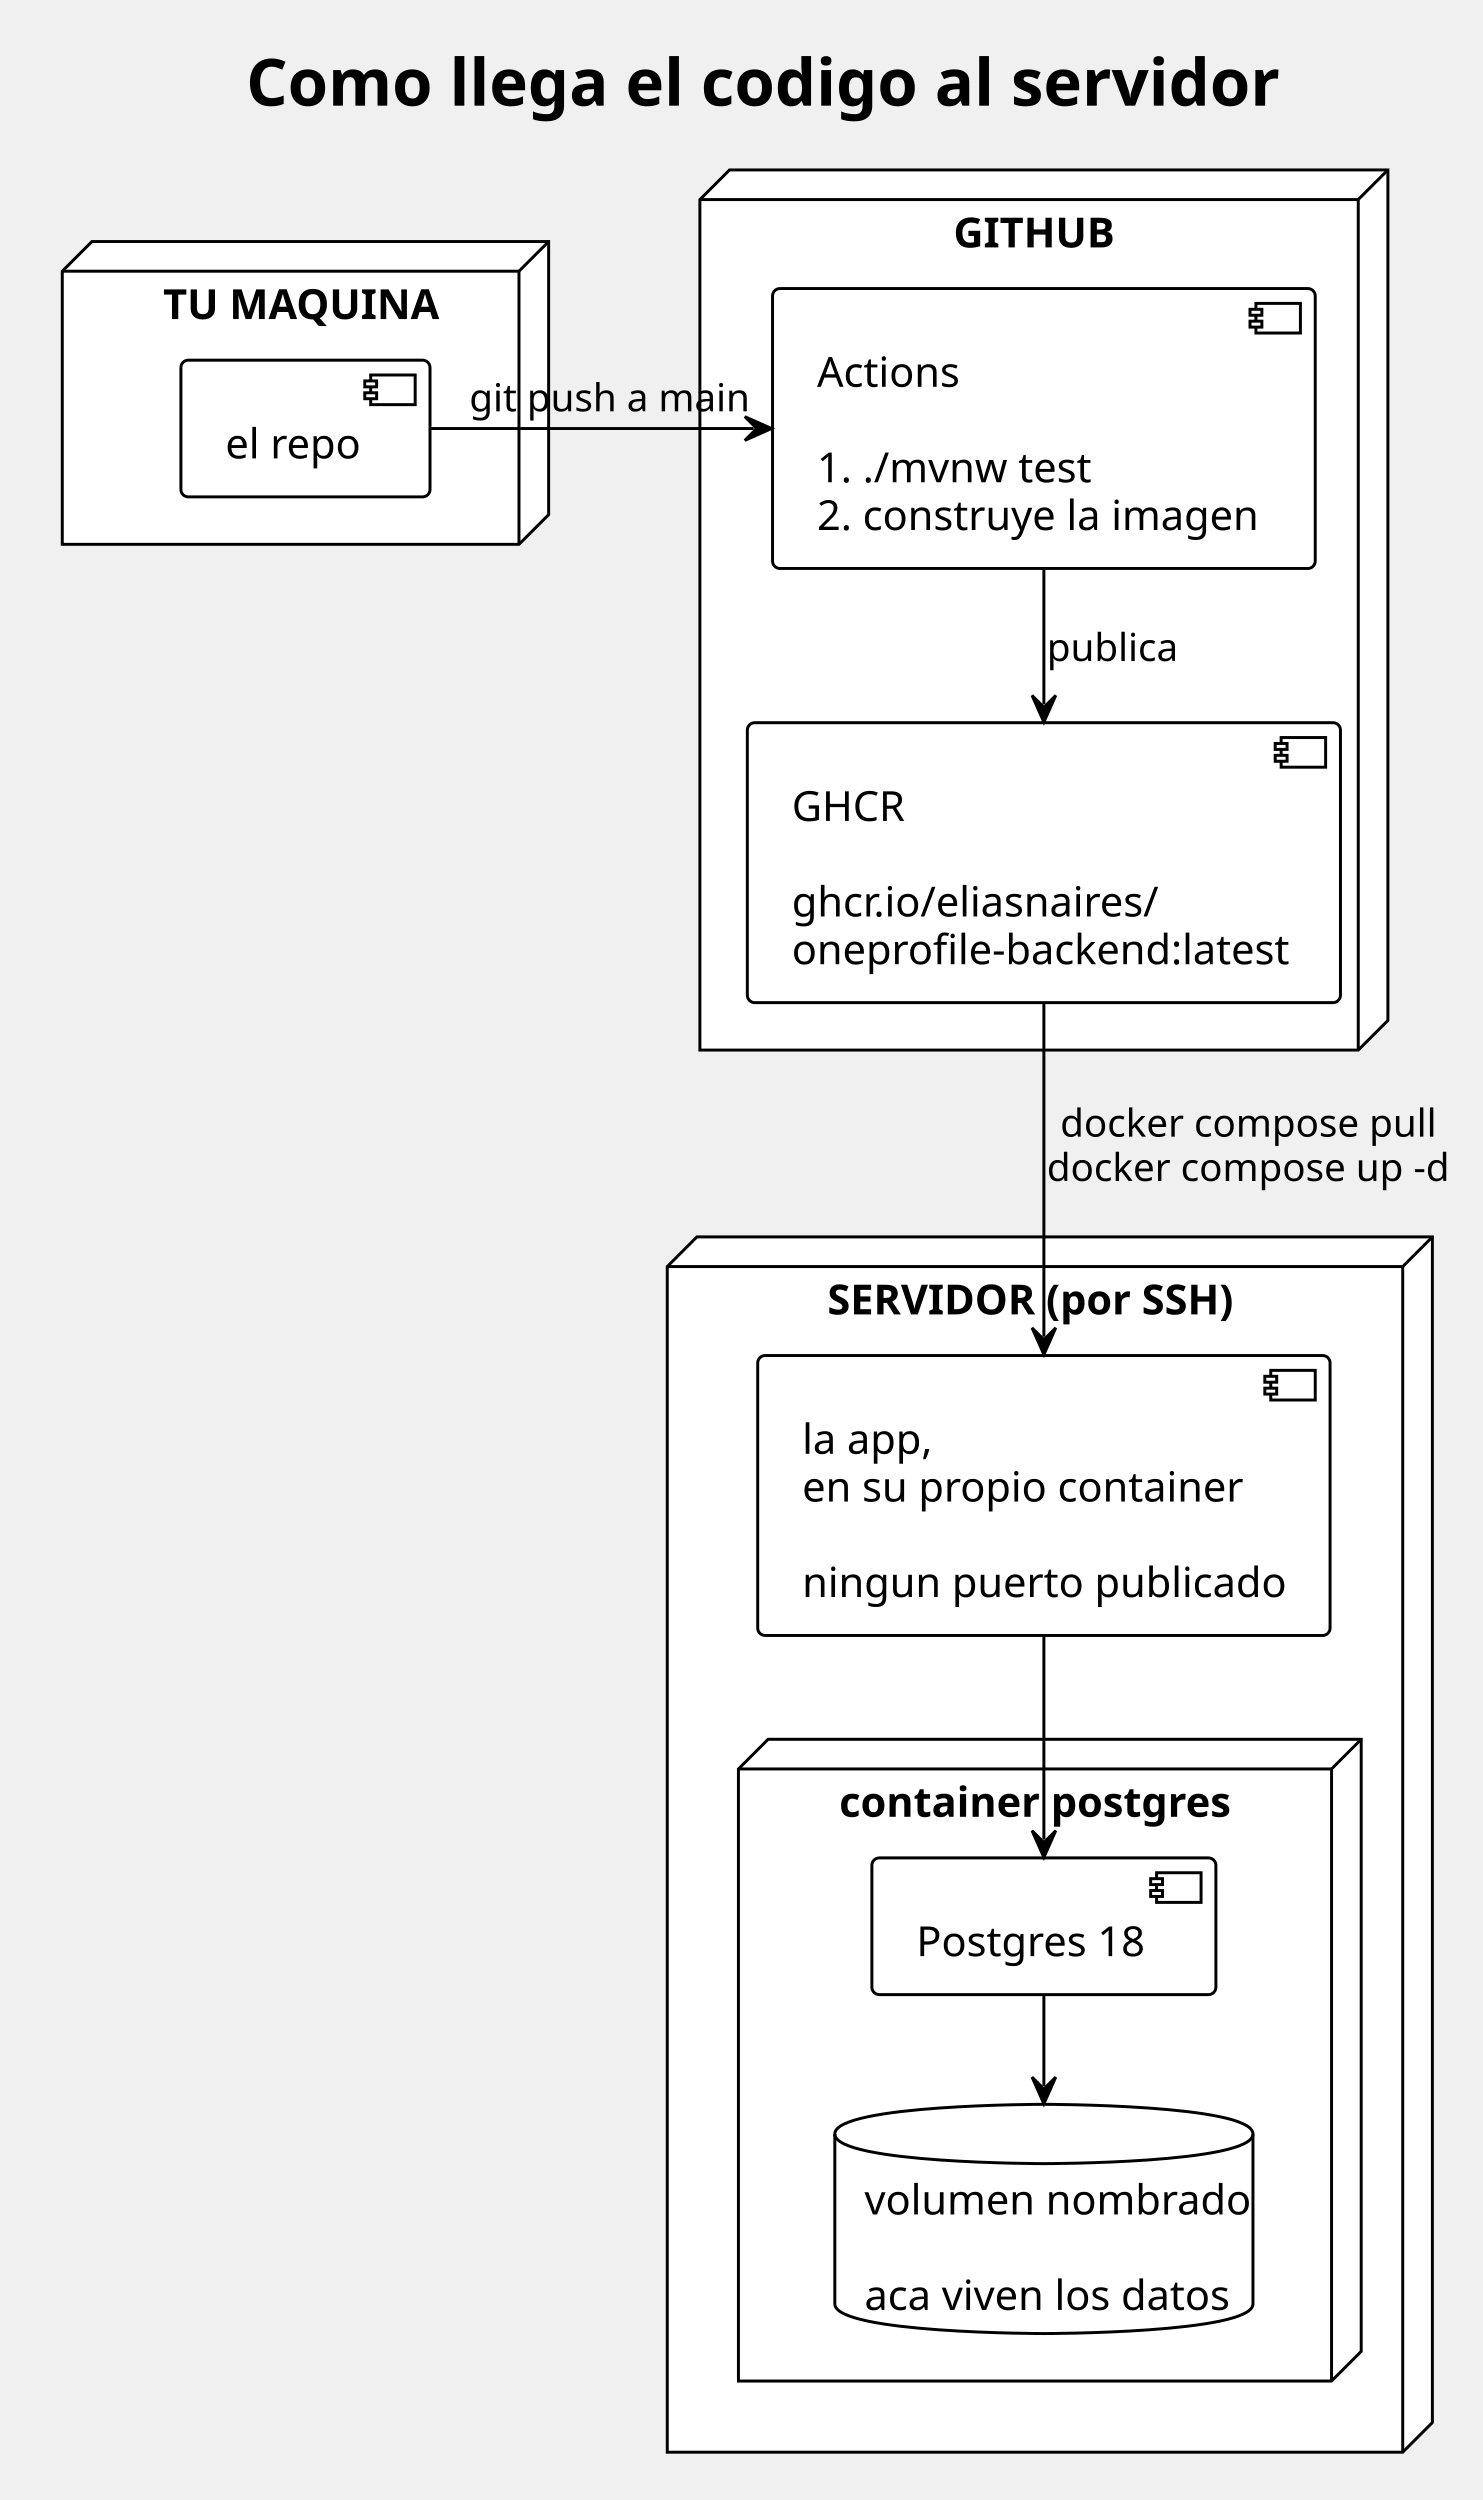
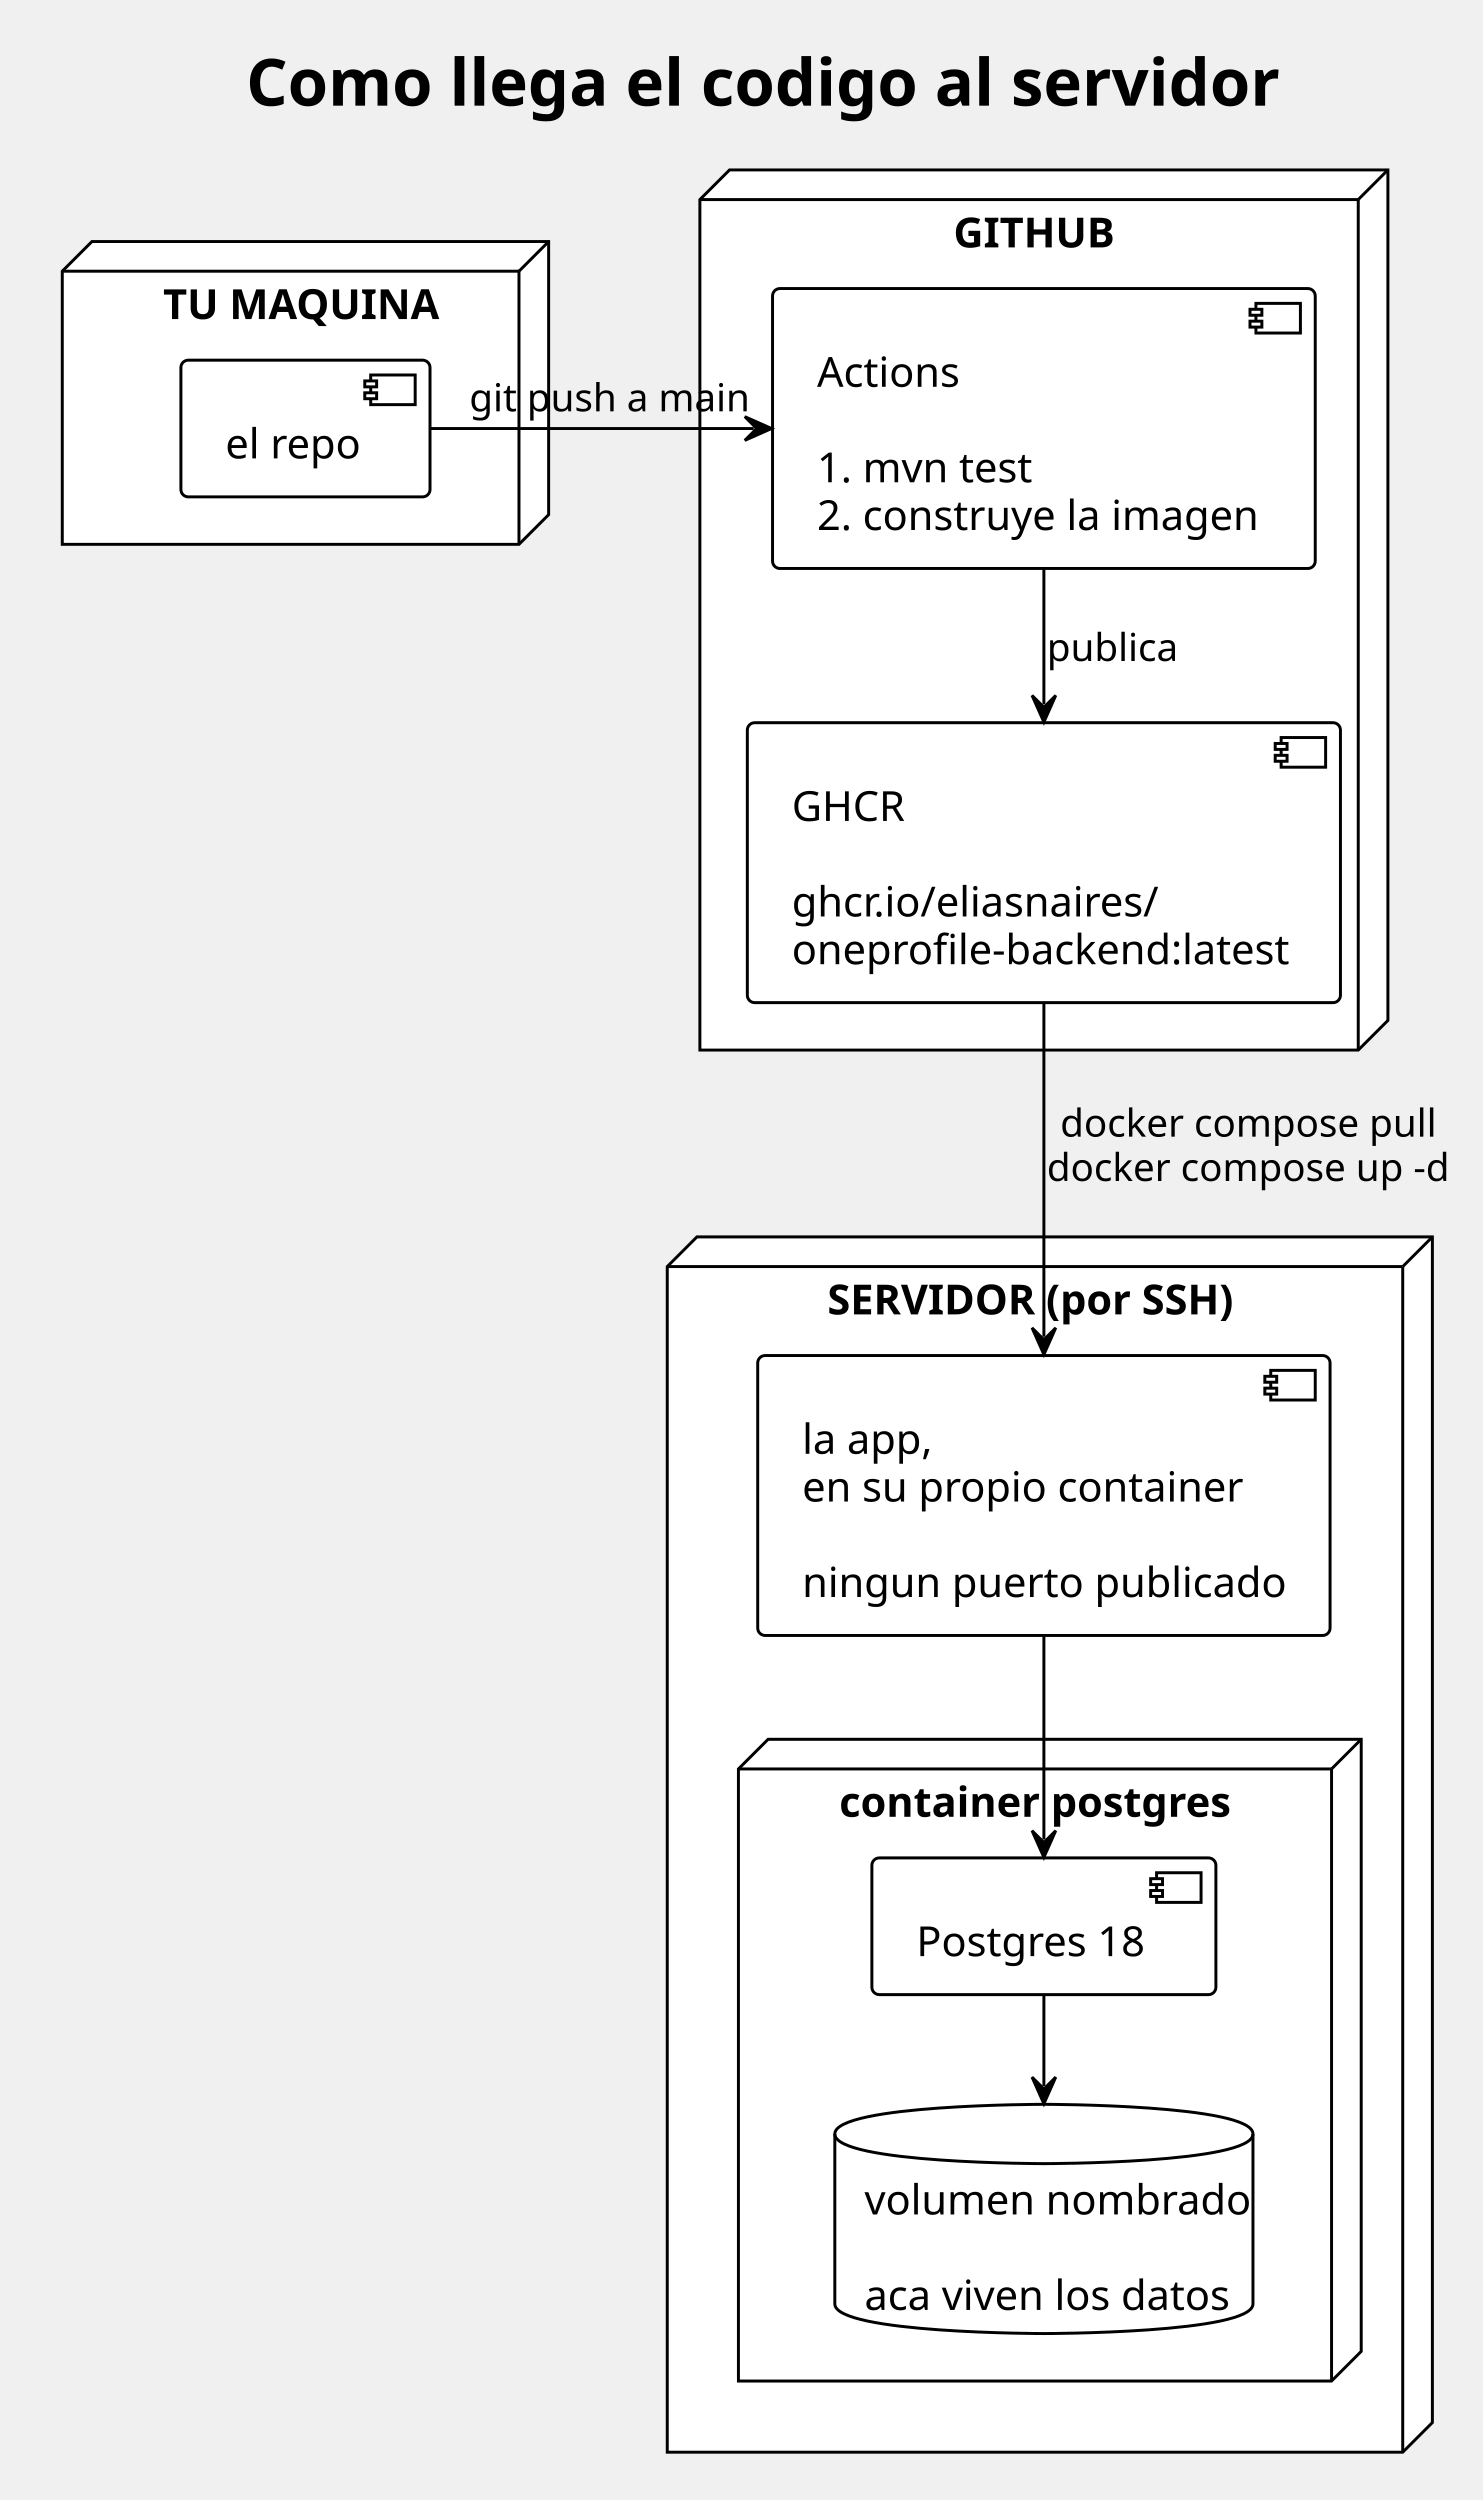
<svg xmlns="http://www.w3.org/2000/svg" contentStyleType="text/css" height="843px" preserveAspectRatio="none" style="width:500px;height:843px;background:#FFFFFF;" version="1.1" viewBox="0 0 500 843" width="500px" zoomAndPan="magnify">
  <defs />
  <g>
    <text fill="#000000" font-family="Verdana" font-size="22" font-weight="bold" lengthAdjust="spacing" textLength="325" x="83" y="35.636">Como llega el codigo al servidor</text>
    <g id="cluster_local">
      <polygon fill="#FFFFFF" points="21,91.448,31,81.448,185,81.448,185,173.548,175,183.548,21,183.548,21,91.448" style="stroke:#000000;stroke-width:1.0;" />
      <line style="stroke:#000000;stroke-width:1.0;" x1="175" x2="185" y1="91.448" y2="81.448" />
      <line style="stroke:#000000;stroke-width:1.0;" x1="21" x2="175" y1="91.448" y2="91.448" />
      <line style="stroke:#000000;stroke-width:1.0;" x1="175" x2="175" y1="91.448" y2="183.548" />
      <text fill="#000000" font-family="Verdana" font-size="14" font-weight="bold" lengthAdjust="spacing" textLength="88" x="55" y="107.58">TU MAQUINA</text>
    </g>
    <g id="cluster_gh">
      <polygon fill="#FFFFFF" points="236,67.298,246,57.298,468,57.298,468,344.088,458,354.088,236,354.088,236,67.298" style="stroke:#000000;stroke-width:1.0;" />
      <line style="stroke:#000000;stroke-width:1.0;" x1="458" x2="468" y1="67.298" y2="57.298" />
      <line style="stroke:#000000;stroke-width:1.0;" x1="236" x2="458" y1="67.298" y2="67.298" />
      <line style="stroke:#000000;stroke-width:1.0;" x1="458" x2="458" y1="67.298" y2="354.088" />
      <text fill="#000000" font-family="Verdana" font-size="14" font-weight="bold" lengthAdjust="spacing" textLength="53" x="321.5" y="83.43">GITHUB</text>
    </g>
    <g id="cluster_server">
      <polygon fill="#FFFFFF" points="225,427.088,235,417.088,483,417.088,483,816.878,473,826.878,225,826.878,225,427.088" style="stroke:#000000;stroke-width:1.0;" />
      <line style="stroke:#000000;stroke-width:1.0;" x1="473" x2="483" y1="427.088" y2="417.088" />
      <line style="stroke:#000000;stroke-width:1.0;" x1="225" x2="473" y1="427.088" y2="427.088" />
      <line style="stroke:#000000;stroke-width:1.0;" x1="473" x2="473" y1="427.088" y2="826.878" />
      <text fill="#000000" font-family="Verdana" font-size="14" font-weight="bold" lengthAdjust="spacing" textLength="142" x="279" y="443.22">SERVIDOR (por SSH)</text>
    </g>
    <g id="cluster_db">
      <polygon fill="#FFFFFF" points="249,596.488,259,586.488,459,586.488,459,792.878,449,802.878,249,802.878,249,596.488" style="stroke:#000000;stroke-width:1.0;" />
      <line style="stroke:#000000;stroke-width:1.0;" x1="449" x2="459" y1="596.488" y2="586.488" />
      <line style="stroke:#000000;stroke-width:1.0;" x1="249" x2="449" y1="596.488" y2="596.488" />
      <line style="stroke:#000000;stroke-width:1.0;" x1="449" x2="449" y1="596.488" y2="802.878" />
      <text fill="#000000" font-family="Verdana" font-size="14" font-weight="bold" lengthAdjust="spacing" textLength="134" x="283" y="612.62">container postgres</text>
    </g>
    <g id="elem_repo">
      <rect fill="#FFFFFF" height="46.099" rx="2.5" ry="2.5" style="stroke:#000000;stroke-width:1.0;" width="84" x="61" y="121.448" />
      <rect fill="#FFFFFF" height="10" style="stroke:#000000;stroke-width:1.0;" width="15" x="125" y="126.448" />
      <rect fill="#FFFFFF" height="2" style="stroke:#000000;stroke-width:1.0;" width="4" x="123" y="128.448" />
      <rect fill="#FFFFFF" height="2" style="stroke:#000000;stroke-width:1.0;" width="4" x="123" y="132.448" />
      <text fill="#000000" font-family="Verdana" font-size="14" lengthAdjust="spacing" textLength="44" x="76" y="154.58">el repo</text>
    </g>
    <g id="elem_actions">
      <rect fill="#FFFFFF" height="94.394" rx="2.5" ry="2.5" style="stroke:#000000;stroke-width:1.0;" width="183" x="260.5" y="97.298" />
      <rect fill="#FFFFFF" height="10" style="stroke:#000000;stroke-width:1.0;" width="15" x="423.5" y="102.298" />
      <rect fill="#FFFFFF" height="2" style="stroke:#000000;stroke-width:1.0;" width="4" x="421.5" y="104.298" />
      <rect fill="#FFFFFF" height="2" style="stroke:#000000;stroke-width:1.0;" width="4" x="421.5" y="108.298" />
      <text fill="#000000" font-family="Verdana" font-size="14" lengthAdjust="spacing" textLength="46" x="275.5" y="130.43">Actions</text>
      <text fill="#000000" font-family="Verdana" font-size="14" lengthAdjust="spacing" textLength="4" x="275.5" y="146.528"> </text>
-       <text fill="#000000" font-family="Verdana" font-size="14" lengthAdjust="spacing" textLength="86" x="275.5" y="162.627">1. ./mvnw test</text>
+       <text fill="#000000" font-family="Verdana" font-size="14" lengthAdjust="spacing" textLength="69" x="275.5" y="162.627">1. mvn test</text>
      <text fill="#000000" font-family="Verdana" font-size="14" lengthAdjust="spacing" textLength="143" x="275.5" y="178.726">2. construye la imagen</text>
    </g>
    <g id="elem_ghcr">
      <rect fill="#FFFFFF" height="94.394" rx="2.5" ry="2.5" style="stroke:#000000;stroke-width:1.0;" width="200" x="252" y="243.698" />
      <rect fill="#FFFFFF" height="10" style="stroke:#000000;stroke-width:1.0;" width="15" x="432" y="248.698" />
      <rect fill="#FFFFFF" height="2" style="stroke:#000000;stroke-width:1.0;" width="4" x="430" y="250.698" />
      <rect fill="#FFFFFF" height="2" style="stroke:#000000;stroke-width:1.0;" width="4" x="430" y="254.698" />
      <text fill="#000000" font-family="Verdana" font-size="14" lengthAdjust="spacing" textLength="40" x="267" y="276.83">GHCR</text>
      <text fill="#000000" font-family="Verdana" font-size="14" lengthAdjust="spacing" textLength="4" x="267" y="292.928"> </text>
      <text fill="#000000" font-family="Verdana" font-size="14" lengthAdjust="spacing" textLength="119" x="267" y="309.027">ghcr.io/eliasnaires/</text>
      <text fill="#000000" font-family="Verdana" font-size="14" lengthAdjust="spacing" textLength="160" x="267" y="325.126">oneprofile-backend:latest</text>
    </g>
    <g id="elem_app">
      <rect fill="#FFFFFF" height="94.394" rx="2.5" ry="2.5" style="stroke:#000000;stroke-width:1.0;" width="193" x="255.5" y="457.088" />
      <rect fill="#FFFFFF" height="10" style="stroke:#000000;stroke-width:1.0;" width="15" x="428.5" y="462.088" />
      <rect fill="#FFFFFF" height="2" style="stroke:#000000;stroke-width:1.0;" width="4" x="426.5" y="464.088" />
      <rect fill="#FFFFFF" height="2" style="stroke:#000000;stroke-width:1.0;" width="4" x="426.5" y="468.088" />
      <text fill="#000000" font-family="Verdana" font-size="14" lengthAdjust="spacing" textLength="43" x="270.5" y="490.22">la app,</text>
      <text fill="#000000" font-family="Verdana" font-size="14" lengthAdjust="spacing" textLength="142" x="270.5" y="506.318">en su propio container</text>
      <text fill="#000000" font-family="Verdana" font-size="14" lengthAdjust="spacing" textLength="4" x="270.5" y="522.417"> </text>
      <text fill="#000000" font-family="Verdana" font-size="14" lengthAdjust="spacing" textLength="153" x="270.5" y="538.516">ningun puerto publicado</text>
    </g>
    <g id="elem_pg">
      <rect fill="#FFFFFF" height="46.099" rx="2.5" ry="2.5" style="stroke:#000000;stroke-width:1.0;" width="116" x="294" y="626.488" />
      <rect fill="#FFFFFF" height="10" style="stroke:#000000;stroke-width:1.0;" width="15" x="390" y="631.488" />
      <rect fill="#FFFFFF" height="2" style="stroke:#000000;stroke-width:1.0;" width="4" x="388" y="633.488" />
      <rect fill="#FFFFFF" height="2" style="stroke:#000000;stroke-width:1.0;" width="4" x="388" y="637.488" />
      <text fill="#000000" font-family="Verdana" font-size="14" lengthAdjust="spacing" textLength="76" x="309" y="659.62">Postgres 18</text>
    </g>
    <g id="elem_vol">
      <path d="M281.5,719.578 C281.5,709.578 352,709.578 352,709.578 C352,709.578 422.5,709.578 422.5,719.578 L422.5,776.874 C422.5,786.874 352,786.874 352,786.874 C352,786.874 281.5,786.874 281.5,776.874 L281.5,719.578 " fill="#FFFFFF" style="stroke:#000000;stroke-width:1.0;" />
      <path d="M281.5,719.578 C281.5,729.578 352,729.578 352,729.578 C352,729.578 422.5,729.578 422.5,719.578 " fill="none" style="stroke:#000000;stroke-width:1.0;" />
      <text fill="#000000" font-family="Verdana" font-size="14" lengthAdjust="spacing" textLength="121" x="291.5" y="746.71">volumen nombrado</text>
      <text fill="#000000" font-family="Verdana" font-size="14" lengthAdjust="spacing" textLength="4" x="291.5" y="762.808"> </text>
      <text fill="#000000" font-family="Verdana" font-size="14" lengthAdjust="spacing" textLength="121" x="291.5" y="778.907">aca viven los datos</text>
    </g>
    <g id="link_actions_ghcr">
      <path d="M352,191.978 C352,208.468 352,221.018 352,237.498 " fill="none" id="actions-to-ghcr" style="stroke:#000000;stroke-width:1.0;" />
      <polygon fill="#000000" points="352,243.498,356,234.498,352,238.498,348,234.498,352,243.498" style="stroke:#000000;stroke-width:1.0;" />
      <text fill="#000000" font-family="Verdana" font-size="13" lengthAdjust="spacing" textLength="41" x="353" y="222.892">publica</text>
    </g>
    <g id="link_pg_vol">
      <path d="M352,672.958 C352,683.788 352,691.068 352,703.398 " fill="none" id="pg-to-vol" style="stroke:#000000;stroke-width:1.0;" />
      <polygon fill="#000000" points="352,709.398,356,700.398,352,704.398,348,700.398,352,709.398" style="stroke:#000000;stroke-width:1.0;" />
    </g>
    <g id="link_app_pg">
      <path d="M352,551.798 C352,576.788 352,600.468 352,620.298 " fill="none" id="app-to-pg" style="stroke:#000000;stroke-width:1.0;" />
      <polygon fill="#000000" points="352,626.298,356,617.298,352,621.298,348,617.298,352,626.298" style="stroke:#000000;stroke-width:1.0;" />
    </g>
    <g id="link_repo_actions">
      <path d="M145.24,144.498 C176.67,144.498 214.75,144.498 254.15,144.498 " fill="none" id="repo-to-actions" style="stroke:#000000;stroke-width:1.0;" />
      <polygon fill="#000000" points="260.15,144.498,251.15,140.498,255.15,144.498,251.15,148.498,260.15,144.498" style="stroke:#000000;stroke-width:1.0;" />
      <text fill="#000000" font-family="Verdana" font-size="13" lengthAdjust="spacing" textLength="89" x="158.25" y="138.692">git push a main</text>
    </g>
    <g id="link_ghcr_app">
      <path d="M352,338.548 C352,373.688 352,415.638 352,450.748 " fill="none" id="ghcr-to-app" style="stroke:#000000;stroke-width:1.0;" />
      <polygon fill="#000000" points="352,456.748,356,447.748,352,451.748,348,447.748,352,456.748" style="stroke:#000000;stroke-width:1.0;" />
      <text fill="#000000" font-family="Verdana" font-size="13" lengthAdjust="spacing" textLength="120" x="357.5" y="383.282">docker compose pull</text>
      <text fill="#000000" font-family="Verdana" font-size="13" lengthAdjust="spacing" textLength="129" x="353" y="398.23">docker compose up -d</text>
    </g>
  </g>
</svg>
